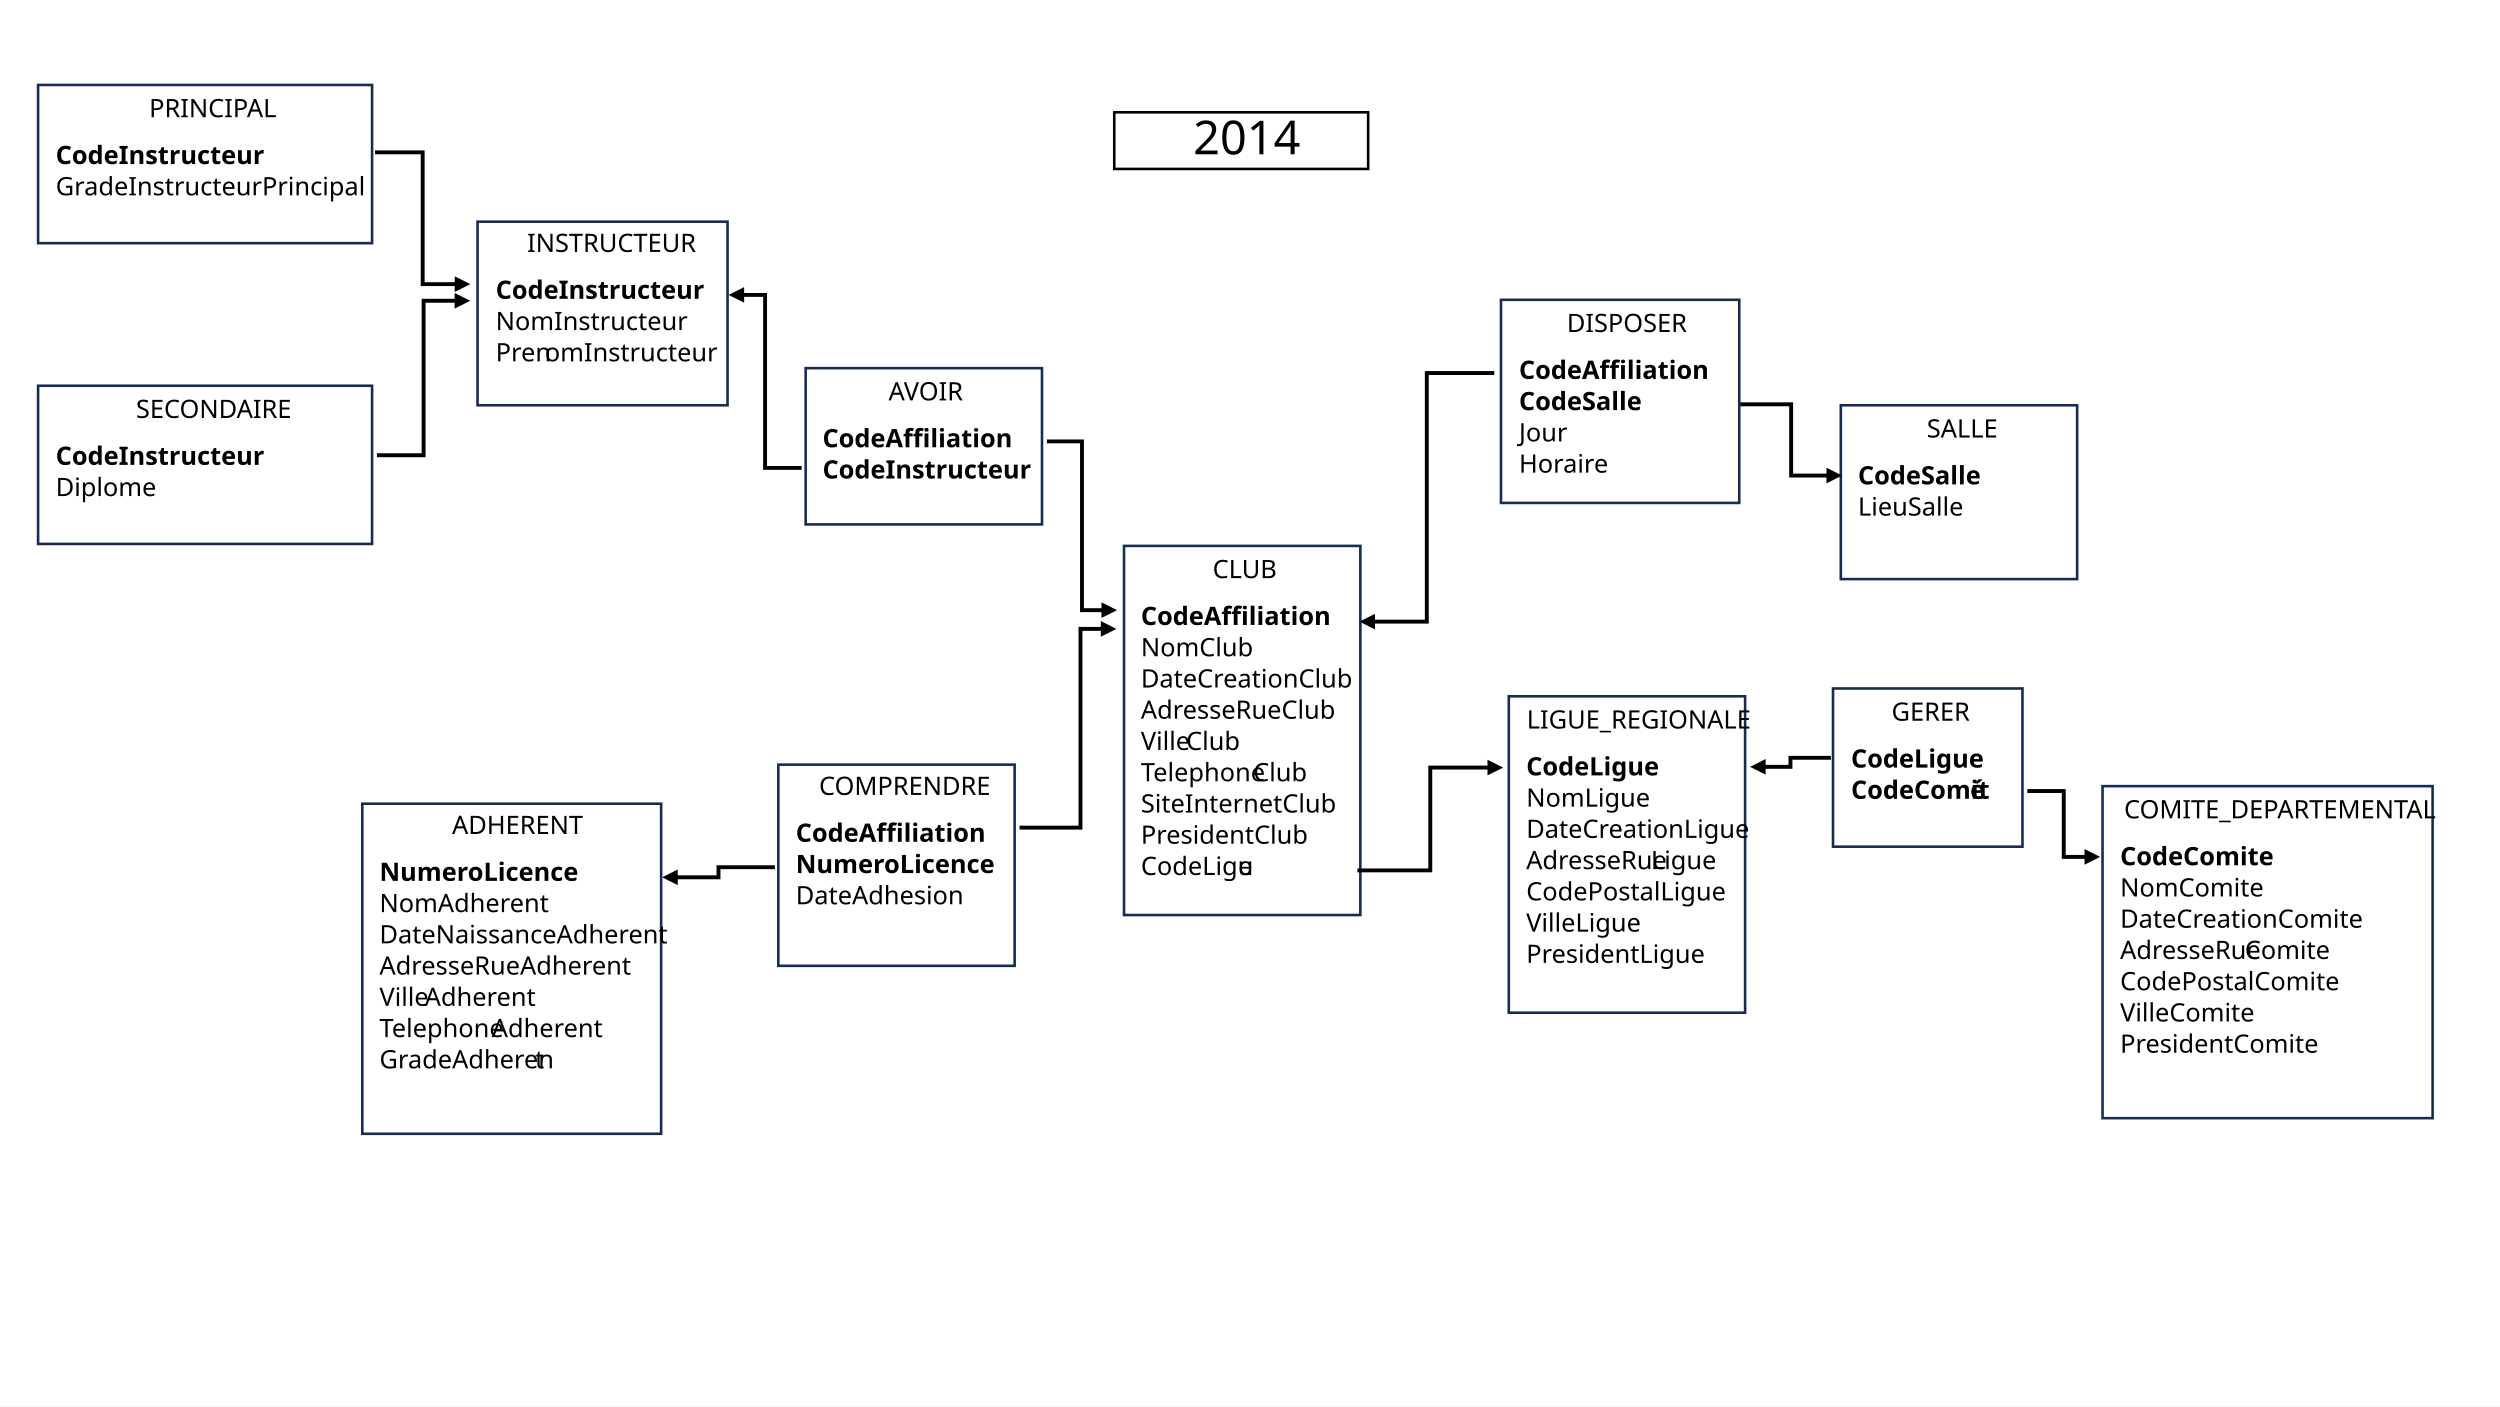
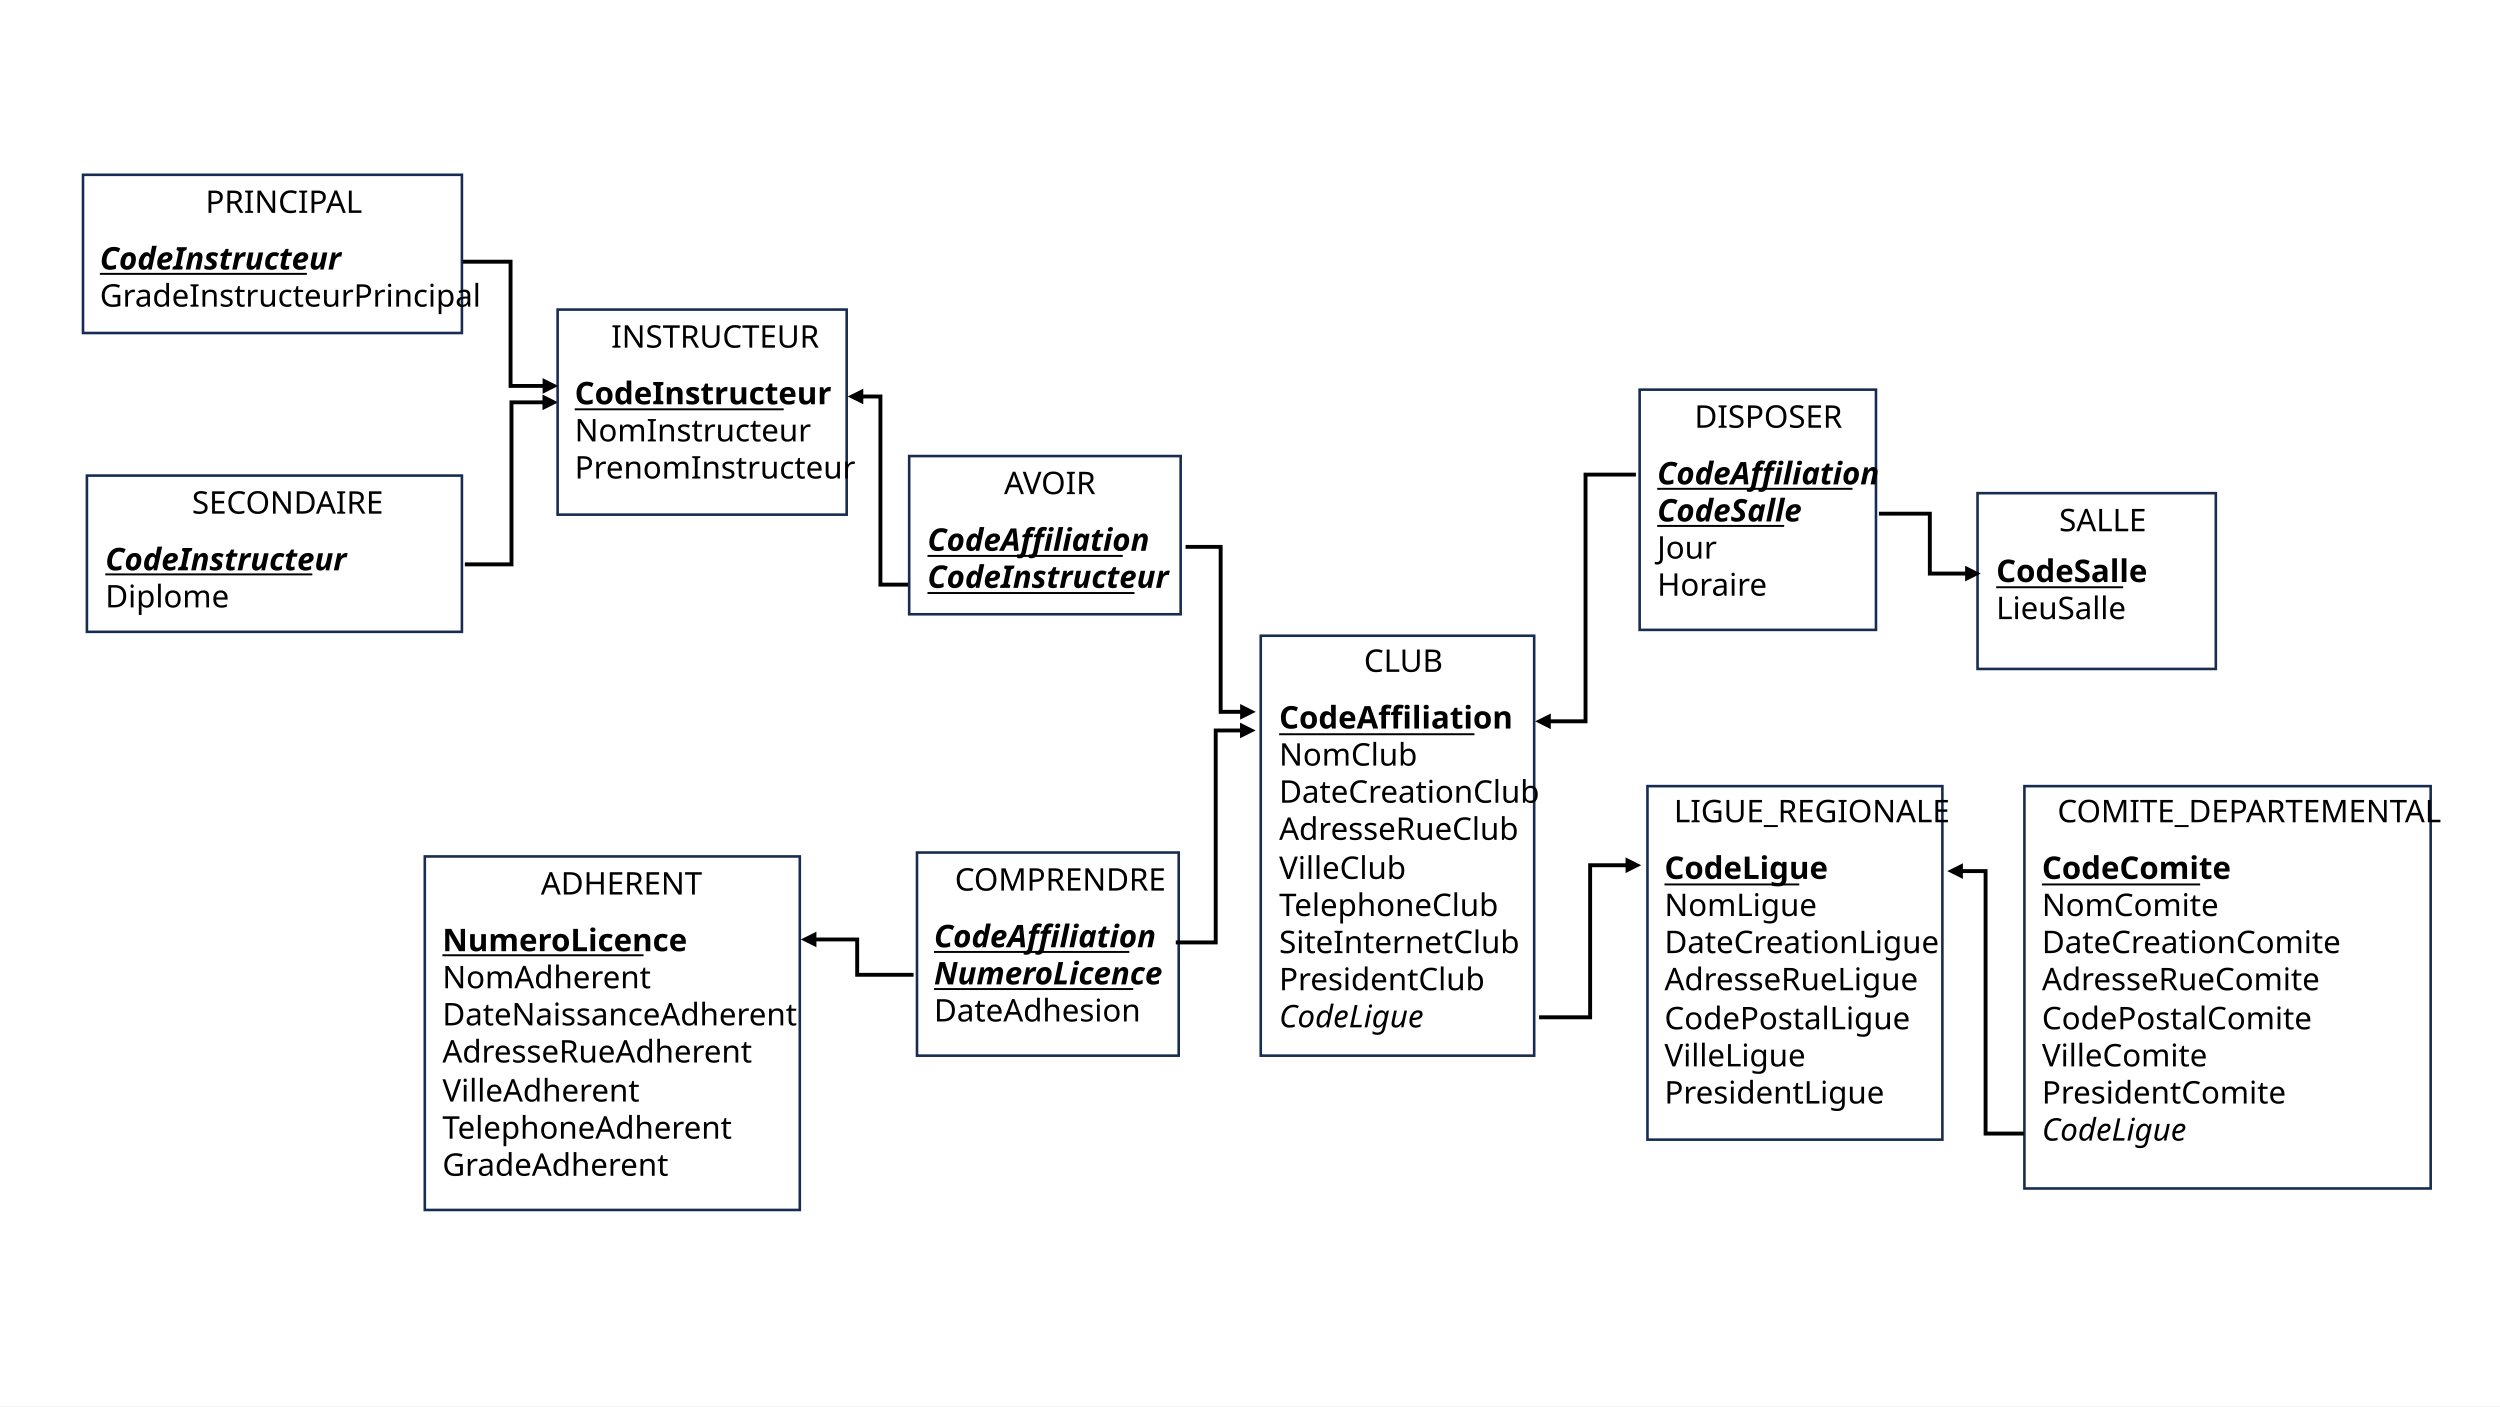
<svg xmlns="http://www.w3.org/2000/svg" width="1280" height="720" overflow="hidden">
  <g>
    <rect x="0" y="0" width="1280" height="720" fill="#FFFFFF" />
-     <path d="M410 239.5C410 236.462 412.686 234 416 234 419.314 234 422 236.462 422 239.5 422 242.538 419.314 245 416 245 412.686 245 410 242.538 410 239.5Z" fill="#FFFFFF" fill-rule="evenodd" />
-     <path d="M362 151C362 147.686 364.462 145 367.5 145 370.538 145 373 147.686 373 151 373 154.314 370.538 157 367.5 157 364.462 157 362 154.314 362 151Z" fill="#FFFFFF" fill-rule="evenodd" />
-     <path d="M410.433 240.577 390.716 240.577 390.716 151 391.716 152 379.667 152 379.667 150 392.716 150 392.716 239.577 391.716 238.577 410.433 238.577ZM381 155 373 151 381 147Z" />
-     <path d="M397 444.5C397 441.462 399.462 439 402.5 439 405.538 439 408 441.462 408 444.5 408 447.538 405.538 450 402.5 450 399.462 450 397 447.538 397 444.5Z" fill="#FFFFFF" fill-rule="evenodd" />
-     <path d="M181.5 233.5C181.5 230.186 184.186 227.5 187.5 227.5 190.814 227.5 193.5 230.186 193.5 233.5 193.5 236.814 190.814 239.5 187.5 239.5 184.186 239.5 181.5 236.814 181.5 233.5Z" stroke="#FFFFFF" stroke-width="1.333" stroke-miterlimit="8" fill="#FFFFFF" fill-rule="evenodd" />
-     <path d="M241.5 145.5C241.5 142.186 243.962 139.5 247 139.5 250.038 139.5 252.5 142.186 252.5 145.5 252.5 148.814 250.038 151.5 247 151.5 243.962 151.5 241.5 148.814 241.5 145.5Z" stroke="#FFFFFF" stroke-width="1.333" stroke-miterlimit="8" fill="#4472C4" fill-rule="evenodd" />
-     <path d="M180 78C180 74.686 182.686 72 186 72 189.314 72 192 74.686 192 78 192 81.314 189.314 84 186 84 182.686 84 180 81.314 180 78Z" fill="#FFFFFF" fill-rule="evenodd" />
-     <path d="M241 145.5C241 142.462 243.462 140 246.5 140 249.538 140 252 142.462 252 145.5 252 148.538 249.538 151 246.5 151 243.462 151 241 148.538 241 145.5Z" fill="#FFFFFF" fill-rule="evenodd" />
-     <path d="M525 225.5C525 222.462 527.462 220 530.5 220 533.538 220 536 222.462 536 225.5 536 228.538 533.538 231 530.5 231 527.462 231 525 228.538 525 225.5Z" fill="#FFFFFF" fill-rule="evenodd" />
-     <path d="M572 312C572 308.686 574.462 306 577.5 306 580.538 306 583 308.686 583 312 583 315.314 580.538 318 577.5 318 574.462 318 572 315.314 572 312Z" fill="#FFFFFF" fill-rule="evenodd" />
-     <path d="M511 423.5C511 420.462 513.462 418 516.5 418 519.538 418 522 420.462 522 423.5 522 426.538 519.538 429 516.5 429 513.462 429 511 426.538 511 423.5Z" fill="#FFFFFF" fill-rule="evenodd" />
-     <path d="M328 449.5C328 446.462 330.462 444 333.5 444 336.538 444 339 446.462 339 449.5 339 452.538 336.538 455 333.5 455 330.462 455 328 452.538 328 449.5Z" fill="#FFFFFF" fill-rule="evenodd" />
-     <path d="M0-1 24.88-1 24.88 79.069 23.88 78.069 41.092 78.069 41.092 80.069 22.88 80.069 22.88 0 23.88 1 0 1ZM39.759 75.069 47.759 79.069 39.759 83.069Z" transform="matrix(1 0 0 -1 193 233.069)" />
-     <path d="M241 154C241 149.029 243.686 145 247 145 250.314 145 253 149.029 253 154 253 158.971 250.314 163 247 163 243.686 163 241 158.971 241 154Z" fill="#FFFFFF" fill-rule="evenodd" />
-     <path d="M572 322C572 318.686 574.462 316 577.5 316 580.538 316 583 318.686 583 322 583 325.314 580.538 328 577.5 328 574.462 328 572 325.314 572 322Z" fill="#FFFFFF" fill-rule="evenodd" />
-     <path d="M685 311.5C685 308.462 687.462 306 690.5 306 693.538 306 696 308.462 696 311.5 696 314.538 693.538 317 690.5 317 687.462 317 685 314.538 685 311.5Z" fill="#FFFFFF" fill-rule="evenodd" />
-     <path d="M765 191C765 187.686 767.686 185 771 185 774.314 185 777 187.686 777 191 777 194.314 774.314 197 771 197 767.686 197 765 194.314 765 191Z" fill="#FFFFFF" fill-rule="evenodd" />
-     <path d="M943 243.5C943 240.462 945.462 238 948.5 238 951.538 238 954 240.462 954 243.5 954 246.538 951.538 249 948.5 249 945.462 249 943 246.538 943 243.5Z" fill="#FFFFFF" fill-rule="evenodd" />
-     <path d="M880 207C880 203.686 882.462 201 885.5 201 888.538 201 891 203.686 891 207 891 210.314 888.538 213 885.5 213 882.462 213 880 210.314 880 207Z" fill="#FFFFFF" fill-rule="evenodd" />
-     <path d="M769 393.5C769 390.462 771.686 388 775 388 778.314 388 781 390.462 781 393.5 781 396.538 778.314 399 775 399 771.686 399 769 396.538 769 393.5Z" fill="#FFFFFF" fill-rule="evenodd" />
-     <path d="M684 446C684 442.686 686.462 440 689.5 440 692.538 440 695 442.686 695 446 695 449.314 692.538 452 689.5 452 686.462 452 684 449.314 684 446Z" fill="#FFFFFF" fill-rule="evenodd" />
-     <path d="M937 387.5C937 384.462 939.686 382 943 382 946.314 382 949 384.462 949 387.5 949 390.538 946.314 393 943 393 939.686 393 937 390.538 937 387.5Z" fill="#FFFFFF" fill-rule="evenodd" />
-     <path d="M1026 404.5C1026 401.462 1028.69 399 1032 399 1035.31 399 1038 401.462 1038 404.5 1038 407.538 1035.31 410 1032 410 1028.69 410 1026 407.538 1026 404.5Z" fill="#FFFFFF" fill-rule="evenodd" />
-     <path d="M1075 438.5C1075 435.462 1077.46 433 1080.5 433 1083.54 433 1086 435.462 1086 438.5 1086 441.538 1083.54 444 1080.5 444 1077.46 444 1075 441.538 1075 438.5Z" fill="#FFFFFF" fill-rule="evenodd" />
-     <path d="M685 318.5C685 315.462 687.462 313 690.5 313 693.538 313 696 315.462 696 318.5 696 321.538 693.538 324 690.5 324 687.462 324 685 321.538 685 318.5Z" fill="#FFFFFF" fill-rule="evenodd" />
-     <path d="M884 392.5C884 389.462 886.686 387 890 387 893.314 387 896 389.462 896 392.5 896 395.538 893.314 398 890 398 886.686 398 884 395.538 884 392.5Z" fill="#FFFFFF" fill-rule="evenodd" />
-     <rect x="575.5" y="279.5" width="121" height="189" stroke="#172C51" stroke-width="1.333" stroke-miterlimit="8" fill="#FFFFFF" />
-     <text font-family="Calibri,Calibri_MSFontService,sans-serif" font-weight="400" font-size="13" transform="translate(620.871 296)">CLUB</text>
-     <text font-family="Calibri,Calibri_MSFontService,sans-serif" font-weight="700" font-size="13" transform="translate(584.124 320)">CodeAffiliation</text>
-     <text font-family="Calibri,Calibri_MSFontService,sans-serif" font-weight="400" font-size="13" transform="translate(584.124 336)">NomClub</text>
-     <text font-family="Calibri,Calibri_MSFontService,sans-serif" font-weight="400" font-size="13" transform="translate(584.124 352)">DateCreationClub</text>
-     <text font-family="Calibri,Calibri_MSFontService,sans-serif" font-weight="400" font-size="13" transform="translate(584.124 368)">AdresseRueClub</text>
-     <text font-family="Calibri,Calibri_MSFontService,sans-serif" font-weight="400" font-size="13" transform="translate(584.124 384)">Ville</text>
-     <text font-family="Calibri,Calibri_MSFontService,sans-serif" font-weight="400" font-size="13" transform="translate(607.291 384)">Club</text>
-     <text font-family="Calibri,Calibri_MSFontService,sans-serif" font-weight="400" font-size="13" transform="translate(584.124 400)">Telephone</text>
-     <text font-family="Calibri,Calibri_MSFontService,sans-serif" font-weight="400" font-size="13" transform="translate(641.624 400)">Club</text>
-     <text font-family="Calibri,Calibri_MSFontService,sans-serif" font-weight="400" font-size="13" transform="translate(584.124 416)">SiteInternetClub</text>
-     <text font-family="Calibri,Calibri_MSFontService,sans-serif" font-weight="400" font-size="13" transform="translate(584.124 432)">PresidentClub</text>
-     <text font-family="Calibri,Calibri_MSFontService,sans-serif" font-weight="400" font-size="13" transform="translate(584.124 448)">CodeLigu</text>
-     <text font-family="Calibri,Calibri_MSFontService,sans-serif" font-weight="400" font-size="13" transform="translate(633.957 448)">e</text>
-     <rect x="772.5" y="356.5" width="121" height="162" stroke="#172C51" stroke-width="1.333" stroke-miterlimit="8" fill="#FFFFFF" />
-     <text font-family="Calibri,Calibri_MSFontService,sans-serif" font-weight="400" font-size="13" transform="translate(781.673 373)">LIGUE_REGIONALE</text>
-     <text font-family="Calibri,Calibri_MSFontService,sans-serif" font-weight="700" font-size="13" transform="translate(781.427 397)">CodeLigue</text>
-     <text font-family="Calibri,Calibri_MSFontService,sans-serif" font-weight="400" font-size="13" transform="translate(781.427 413)">NomLigue</text>
-     <text font-family="Calibri,Calibri_MSFontService,sans-serif" font-weight="400" font-size="13" transform="translate(781.427 429)">DateCreationLigue</text>
-     <text font-family="Calibri,Calibri_MSFontService,sans-serif" font-weight="400" font-size="13" transform="translate(781.427 445)">AdresseRue</text>
-     <text font-family="Calibri,Calibri_MSFontService,sans-serif" font-weight="400" font-size="13" transform="translate(845.26 445)">Ligue</text>
-     <text font-family="Calibri,Calibri_MSFontService,sans-serif" font-weight="400" font-size="13" transform="translate(781.427 461)">CodePostalLigue</text>
-     <text font-family="Calibri,Calibri_MSFontService,sans-serif" font-weight="400" font-size="13" transform="translate(781.427 477)">VilleLigue</text>
-     <text font-family="Calibri,Calibri_MSFontService,sans-serif" font-weight="400" font-size="13" transform="translate(781.427 493)">PresidentLigue</text>
-     <rect x="1076.5" y="402.5" width="169" height="170" stroke="#172C51" stroke-width="1.333" stroke-miterlimit="8" fill="#FFFFFF" />
-     <text font-family="Calibri,Calibri_MSFontService,sans-serif" font-weight="400" font-size="13" transform="translate(1087.5 419)">COMITE_DEPARTEMENTAL</text>
-     <text font-family="Calibri,Calibri_MSFontService,sans-serif" font-weight="700" font-size="13" transform="translate(1085.5 443)">CodeComite</text>
-     <text font-family="Calibri,Calibri_MSFontService,sans-serif" font-weight="400" font-size="13" transform="translate(1085.5 459)">NomComite</text>
-     <text font-family="Calibri,Calibri_MSFontService,sans-serif" font-weight="400" font-size="13" transform="translate(1085.5 475)">DateCreationComite</text>
-     <text font-family="Calibri,Calibri_MSFontService,sans-serif" font-weight="400" font-size="13" transform="translate(1085.5 491)">AdresseRue</text>
-     <text font-family="Calibri,Calibri_MSFontService,sans-serif" font-weight="400" font-size="13" transform="translate(1149.33 491)">Comite</text>
-     <text font-family="Calibri,Calibri_MSFontService,sans-serif" font-weight="400" font-size="13" transform="translate(1085.5 507)">CodePostalComite</text>
-     <text font-family="Calibri,Calibri_MSFontService,sans-serif" font-weight="400" font-size="13" transform="translate(1085.5 523)">VilleComite</text>
-     <text font-family="Calibri,Calibri_MSFontService,sans-serif" font-weight="400" font-size="13" transform="translate(1085.5 539)">PresidentComite</text>
-     <rect x="938.5" y="352.5" width="97" height="81" stroke="#172C51" stroke-width="1.333" stroke-miterlimit="8" fill="#FFFFFF" />
-     <text font-family="Calibri,Calibri_MSFontService,sans-serif" font-weight="400" font-size="13" transform="translate(968.46 369)">GERER</text>
-     <text font-family="Calibri,Calibri_MSFontService,sans-serif" font-weight="700" font-size="13" transform="translate(947.714 393)">CodeLigue</text>
-     <text font-family="Calibri,Calibri_MSFontService,sans-serif" font-weight="700" font-size="13" transform="translate(947.714 409)">CodeComit</text>
-     <text font-family="Calibri,Calibri_MSFontService,sans-serif" font-weight="700" font-size="13" transform="translate(1008.71 409)">é</text>
-     <rect x="942.5" y="207.5" width="121" height="89" stroke="#172C51" stroke-width="1.333" stroke-miterlimit="8" fill="#FFFFFF" />
-     <text font-family="Calibri,Calibri_MSFontService,sans-serif" font-weight="400" font-size="13" transform="translate(986.518 224)">SALLE</text>
-     <text font-family="Calibri,Calibri_MSFontService,sans-serif" font-weight="700" font-size="13" transform="translate(951.271 248)">CodeSalle</text>
-     <text font-family="Calibri,Calibri_MSFontService,sans-serif" font-weight="400" font-size="13" transform="translate(951.271 264)">LieuSalle</text>
-     <rect x="768.5" y="153.5" width="122" height="104" stroke="#172C51" stroke-width="1.333" stroke-miterlimit="8" fill="#FFFFFF" />
-     <text font-family="Calibri,Calibri_MSFontService,sans-serif" font-weight="400" font-size="13" transform="translate(802.211 170)">DISPOSER</text>
-     <text font-family="Calibri,Calibri_MSFontService,sans-serif" font-weight="700" font-size="13" transform="translate(777.711 194)">CodeAffiliation</text>
-     <text font-family="Calibri,Calibri_MSFontService,sans-serif" font-weight="700" font-size="13" transform="translate(777.711 210)">CodeSalle</text>
-     <text font-family="Calibri,Calibri_MSFontService,sans-serif" font-weight="400" font-size="13" transform="translate(777.711 226)">Jour</text>
-     <text font-family="Calibri,Calibri_MSFontService,sans-serif" font-weight="400" font-size="13" transform="translate(777.711 242)">Horaire</text>
-     <rect x="244.5" y="113.5" width="128" height="94" stroke="#172C51" stroke-width="1.333" stroke-miterlimit="8" fill="#FFFFFF" />
-     <text font-family="Calibri,Calibri_MSFontService,sans-serif" font-weight="400" font-size="13" transform="translate(269.862 129)">INSTRUCTEUR</text>
-     <text font-family="Calibri,Calibri_MSFontService,sans-serif" font-weight="700" font-size="13" transform="translate(253.782 153)">CodeInstructeur</text>
-     <text font-family="Calibri,Calibri_MSFontService,sans-serif" font-weight="400" font-size="13" transform="translate(253.782 169)">NomInstructeur</text>
-     <text font-family="Calibri,Calibri_MSFontService,sans-serif" font-weight="400" font-size="13" transform="translate(253.782 185)">Pren</text>
-     <text font-family="Calibri,Calibri_MSFontService,sans-serif" font-weight="400" font-size="13" transform="translate(278.949 185)">omInstructeur</text>
-     <rect x="19.5" y="43.5" width="171" height="81" stroke="#172C51" stroke-width="1.333" stroke-miterlimit="8" fill="#FFFFFF" />
-     <text font-family="Calibri,Calibri_MSFontService,sans-serif" font-weight="400" font-size="13" transform="translate(76.3439 60)">PRINCIPAL</text>
-     <text font-family="Calibri,Calibri_MSFontService,sans-serif" font-weight="700" font-size="13" transform="translate(28.5106 84)">CodeInstructeur</text>
-     <text font-family="Calibri,Calibri_MSFontService,sans-serif" font-weight="400" font-size="13" transform="translate(28.5106 100)">GradeInstructeurPrincipal</text>
-     <rect x="19.5" y="197.5" width="171" height="81" stroke="#172C51" stroke-width="1.333" stroke-miterlimit="8" fill="#FFFFFF" />
-     <text font-family="Calibri,Calibri_MSFontService,sans-serif" font-weight="400" font-size="13" transform="translate(69.5906 214)">SECONDAIRE</text>
-     <text font-family="Calibri,Calibri_MSFontService,sans-serif" font-weight="700" font-size="13" transform="translate(28.5106 238)">CodeInstructeur</text>
-     <text font-family="Calibri,Calibri_MSFontService,sans-serif" font-weight="400" font-size="13" transform="translate(28.5106 254)">Diplome</text>
-     <rect x="412.5" y="188.5" width="121" height="80" stroke="#172C51" stroke-width="1.333" stroke-miterlimit="8" fill="#FFFFFF" />
-     <text font-family="Calibri,Calibri_MSFontService,sans-serif" font-weight="400" font-size="13" transform="translate(454.951 205)">AVOIR</text>
-     <text font-family="Calibri,Calibri_MSFontService,sans-serif" font-weight="700" font-size="13" transform="translate(421.117 229)">CodeAffiliation</text>
-     <text font-family="Calibri,Calibri_MSFontService,sans-serif" font-weight="700" font-size="13" transform="translate(421.117 245)">CodeInstructeur</text>
-     <rect x="398.5" y="391.5" width="121" height="103" stroke="#172C51" stroke-width="1.333" stroke-miterlimit="8" fill="#FFFFFF" />
-     <text font-family="Calibri,Calibri_MSFontService,sans-serif" font-weight="400" font-size="13" transform="translate(419.338 407)">COMPRENDRE</text>
-     <text font-family="Calibri,Calibri_MSFontService,sans-serif" font-weight="700" font-size="13" transform="translate(407.424 431)">CodeAffiliation</text>
-     <text font-family="Calibri,Calibri_MSFontService,sans-serif" font-weight="700" font-size="13" transform="translate(407.424 447)">NumeroLicence</text>
-     <text font-family="Calibri,Calibri_MSFontService,sans-serif" font-weight="400" font-size="13" transform="translate(407.424 463)">DateAdhesion</text>
-     <rect x="185.5" y="411.5" width="153" height="169" stroke="#172C51" stroke-width="1.333" stroke-miterlimit="8" fill="#FFFFFF" />
-     <text font-family="Calibri,Calibri_MSFontService,sans-serif" font-weight="400" font-size="13" transform="translate(231.444 427)">ADHERENT</text>
-     <text font-family="Calibri,Calibri_MSFontService,sans-serif" font-weight="700" font-size="13" transform="translate(194.277 451)">NumeroLicence</text>
-     <text font-family="Calibri,Calibri_MSFontService,sans-serif" font-weight="400" font-size="13" transform="translate(194.277 467)">NomAdherent</text>
-     <text font-family="Calibri,Calibri_MSFontService,sans-serif" font-weight="400" font-size="13" transform="translate(194.277 483)">DateNaissanceAdherent</text>
-     <text font-family="Calibri,Calibri_MSFontService,sans-serif" font-weight="400" font-size="13" transform="translate(194.277 499)">AdresseRueAdherent</text>
-     <text font-family="Calibri,Calibri_MSFontService,sans-serif" font-weight="400" font-size="13" transform="translate(194.277 515)">Ville</text>
-     <text font-family="Calibri,Calibri_MSFontService,sans-serif" font-weight="400" font-size="13" transform="translate(217.444 515)">Adherent</text>
-     <text font-family="Calibri,Calibri_MSFontService,sans-serif" font-weight="400" font-size="13" transform="translate(194.277 531)">Telephone</text>
-     <text font-family="Calibri,Calibri_MSFontService,sans-serif" font-weight="400" font-size="13" transform="translate(251.777 531)">Adherent</text>
-     <text font-family="Calibri,Calibri_MSFontService,sans-serif" font-weight="400" font-size="13" transform="translate(194.277 547)">GradeAdheren</text>
-     <text font-family="Calibri,Calibri_MSFontService,sans-serif" font-weight="400" font-size="13" transform="translate(273.944 547)">t</text>
-     <path d="M192 77 217.41 77 217.41 145.481 216.41 144.481 234.153 144.481 234.153 146.481 215.41 146.481 215.41 78 216.41 79 192 79ZM232.819 141.481 240.819 145.481 232.819 149.481Z" />
-     <path d="M536 225 554.975 225 554.975 312.4 553.975 311.4 565.284 311.4 565.284 313.4 552.975 313.4 552.975 226 553.975 227 536 227ZM563.95 308.4 571.95 312.4 563.95 316.4Z" />
-     <path d="M0-1 29.877-1 29.877 5.178 28.877 4.178 51.087 4.178 51.087 6.178 27.877 6.178 27.877 0 28.877 1 0 1ZM49.753 1.178 57.753 5.178 49.753 9.178Z" transform="matrix(-1 1.22465e-16 1.22465e-16 1 396.753 444)" />
-     <path d="M0-1 32.211-1 32.211 101.741 31.21 100.741 42.954 100.741 42.954 102.741 30.21 102.741 30.21 0 31.21 1 0 1ZM41.621 97.741 49.621 101.741 41.621 105.741Z" transform="matrix(1 0 0 -1 522 423.741)" />
-     <path d="M0-1 35.521-1 35.521 127.28 34.521 126.28 62.376 126.28 62.376 128.28 33.521 128.28 33.521 0 34.521 1 0 1ZM61.043 123.28 69.043 127.28 61.043 131.28Z" transform="matrix(-1 1.22465e-16 1.22465e-16 1 765.043 191)" />
-     <path d="M0-1 38.3-1 38.3 52.644 37.3 51.644 67.934 51.644 67.934 53.644 36.3 53.644 36.3 0 37.3 1 0 1ZM66.601 48.644 74.601 52.644 66.601 56.644Z" transform="matrix(1 0 0 -1 695 445.644)" />
-     <path d="M0-1 21.716-1 21.716 4.614 20.716 3.614 34.765 3.614 34.765 5.614 19.716 5.614 19.716 0 20.716 1 0 1ZM33.432 0.614 41.432 4.614 33.432 8.614Z" transform="matrix(-1 1.22465e-16 1.22465e-16 1 937.432 388)" />
-     <path d="M1038 404 1057.64 404 1057.64 438.729 1056.64 437.729 1068.61 437.729 1068.61 439.729 1055.64 439.729 1055.64 405 1056.64 406 1038 406ZM1067.27 434.729 1075.27 438.729 1067.27 442.729Z" />
-     <path d="M891 206 918.073 206 918.073 243.48 917.073 242.48 936.48 242.48 936.48 244.48 916.073 244.48 916.073 207 917.073 208 891 208ZM935.147 239.48 943.147 243.48 935.147 247.48Z" />
-     <rect x="570.5" y="57.5" width="130" height="29" stroke="#000000" stroke-width="1.333" stroke-miterlimit="8" fill="#FFFFFF" />
-     <text font-family="Calibri,Calibri_MSFontService,sans-serif" font-weight="400" font-size="24" transform="translate(610.904 79)">2014</text>
+     <path d="M1036 580C1036 576.686 1038.46 574 1041.5 574 1044.54 574 1047 576.686 1047 580 1047 583.314 1044.54 586 1041.5 586 1038.46 586 1036 583.314 1036 580Z" fill="#FFFFFF" fill-rule="evenodd" />
+     <path d="M468 299C468 295.686 470.462 293 473.5 293 476.538 293 479 295.686 479 299 479 302.314 476.538 305 473.5 305 470.462 305 468 302.314 468 299Z" fill="#FFFFFF" fill-rule="evenodd" />
+     <path d="M423 202.5C423 199.462 425.462 197 428.5 197 431.538 197 434 199.462 434 202.5 434 205.538 431.538 208 428.5 208 425.462 208 423 205.538 423 202.5Z" fill="#FFFFFF" fill-rule="evenodd" />
+     <path d="M467.554 300.334 449.777 300.334 449.777 203 450.777 204 440.667 204 440.667 202 451.777 202 451.777 299.334 450.777 298.334 467.554 298.334ZM442 207 434 203 442 199Z" />
+     <path d="M468 498.5C468 495.462 470.462 493 473.5 493 476.538 493 479 495.462 479 498.5 479 501.538 476.538 504 473.5 504 470.462 504 468 501.538 468 498.5Z" fill="#FFFFFF" fill-rule="evenodd" />
+     <path d="M227.5 290C227.5 286.962 229.962 284.5 233 284.5 236.038 284.5 238.5 286.962 238.5 290 238.5 293.038 236.038 295.5 233 295.5 229.962 295.5 227.5 293.038 227.5 290Z" stroke="#FFFFFF" stroke-width="1.333" stroke-miterlimit="8" fill="#FFFFFF" fill-rule="evenodd" />
+     <path d="M286.5 198C286.5 194.962 288.962 192.5 292 192.5 295.038 192.5 297.5 194.962 297.5 198 297.5 201.038 295.038 203.5 292 203.5 288.962 203.5 286.5 201.038 286.5 198Z" stroke="#FFFFFF" stroke-width="1.333" stroke-miterlimit="8" fill="#4472C4" fill-rule="evenodd" />
+     <path d="M226 134.5C226 131.462 228.462 129 231.5 129 234.538 129 237 131.462 237 134.5 237 137.538 234.538 140 231.5 140 228.462 140 226 137.538 226 134.5Z" fill="#FFFFFF" fill-rule="evenodd" />
+     <path d="M286 198C286 194.686 288.462 192 291.5 192 294.538 192 297 194.686 297 198 297 201.314 294.538 204 291.5 204 288.462 204 286 201.314 286 198Z" fill="#FFFFFF" fill-rule="evenodd" />
+     <path d="M596 280C596 276.686 598.462 274 601.5 274 604.538 274 607 276.686 607 280 607 283.314 604.538 286 601.5 286 598.462 286 596 283.314 596 280Z" fill="#FFFFFF" fill-rule="evenodd" />
+     <path d="M643 364.5C643 361.462 645.462 359 648.5 359 651.538 359 654 361.462 654 364.5 654 367.538 651.538 370 648.5 370 645.462 370 643 367.538 643 364.5Z" fill="#FFFFFF" fill-rule="evenodd" />
+     <path d="M591 483C591 479.686 593.462 477 596.5 477 599.538 477 602 479.686 602 483 602 486.314 599.538 489 596.5 489 593.462 489 591 486.314 591 483Z" fill="#FFFFFF" fill-rule="evenodd" />
+     <path d="M399 480.5C399 477.462 401.462 475 404.5 475 407.538 475 410 477.462 410 480.5 410 483.538 407.538 486 404.5 486 401.462 486 399 483.538 399 480.5Z" fill="#FFFFFF" fill-rule="evenodd" />
+     <path d="M0-1 24.88-1 24.88 82.948 23.88 81.948 41.092 81.948 41.092 83.948 22.88 83.948 22.88 0 23.88 1 0 1ZM39.759 78.948 47.759 82.948 39.759 86.948Z" transform="matrix(1 0 0 -1 238 288.948)" />
+     <path d="M286 206C286 201.029 288.686 197 292 197 295.314 197 298 201.029 298 206 298 210.971 295.314 215 292 215 288.686 215 286 210.971 286 206Z" fill="#FFFFFF" fill-rule="evenodd" />
+     <path d="M643 374.5C643 371.462 645.462 369 648.5 369 651.538 369 654 371.462 654 374.5 654 377.538 651.538 380 648.5 380 645.462 380 643 377.538 643 374.5Z" fill="#FFFFFF" fill-rule="evenodd" />
+     <path d="M775 363C775 359.686 777.462 357 780.5 357 783.538 357 786 359.686 786 363 786 366.314 783.538 369 780.5 369 777.462 369 775 366.314 775 363Z" fill="#FFFFFF" fill-rule="evenodd" />
+     <path d="M838 243.5C838 240.462 840.462 238 843.5 238 846.538 238 849 240.462 849 243.5 849 246.538 846.538 249 843.5 249 840.462 249 838 246.538 838 243.5Z" fill="#FFFFFF" fill-rule="evenodd" />
+     <path d="M1014 294C1014 290.686 1016.46 288 1019.5 288 1022.54 288 1025 290.686 1025 294 1025 297.314 1022.54 300 1019.5 300 1016.46 300 1014 297.314 1014 294Z" fill="#FFFFFF" fill-rule="evenodd" />
+     <path d="M950 263.5C950 260.462 952.686 258 956 258 959.314 258 962 260.462 962 263.5 962 266.538 959.314 269 956 269 952.686 269 950 266.538 950 263.5Z" fill="#FFFFFF" fill-rule="evenodd" />
+     <path d="M840 443C840 439.686 842.686 437 846 437 849.314 437 852 439.686 852 443 852 446.314 849.314 449 846 449 842.686 449 840 446.314 840 443Z" fill="#FFFFFF" fill-rule="evenodd" />
+     <path d="M777 520.5C777 517.462 779.462 515 782.5 515 785.538 515 788 517.462 788 520.5 788 523.538 785.538 526 782.5 526 779.462 526 777 523.538 777 520.5Z" fill="#FFFFFF" fill-rule="evenodd" />
+     <path d="M1026 433.5C1026 430.462 1028.69 428 1032 428 1035.31 428 1038 430.462 1038 433.5 1038 436.538 1035.31 439 1032 439 1028.69 439 1026 436.538 1026 433.5Z" fill="#FFFFFF" fill-rule="evenodd" />
+     <path d="M775 369.5C775 366.462 777.462 364 780.5 364 783.538 364 786 366.462 786 369.5 786 372.538 783.538 375 780.5 375 777.462 375 775 372.538 775 369.5Z" fill="#FFFFFF" fill-rule="evenodd" />
+     <path d="M985 445.5C985 442.462 987.686 440 991 440 994.314 440 997 442.462 997 445.5 997 448.538 994.314 451 991 451 987.686 451 985 448.538 985 445.5Z" fill="#FFFFFF" fill-rule="evenodd" />
+     <rect x="645.5" y="325.5" width="140" height="215" stroke="#172C51" stroke-width="1.333" stroke-miterlimit="8" fill="#FFFFFF" />
+     <text font-family="Calibri,Calibri_MSFontService,sans-serif" font-weight="400" font-size="16" transform="translate(698.331 344)">CLUB</text>
+     <text font-family="Calibri,Calibri_MSFontService,sans-serif" font-weight="700" font-size="16" transform="translate(654.911 373)">CodeAffiliation</text>
+     <path d="M654.911 375.432 679.911 375.432 704.911 375.432 729.911 375.432 754.911 375.432 754.911 376.432 729.911 376.432 704.911 376.432 679.911 376.432 654.911 376.432Z" fill-rule="evenodd" />
+     <text font-family="Calibri,Calibri_MSFontService,sans-serif" font-weight="400" font-size="16" transform="translate(654.911 392)">NomClub</text>
+     <text font-family="Calibri,Calibri_MSFontService,sans-serif" font-weight="400" font-size="16" transform="translate(654.911 411)">DateCreationClub</text>
+     <text font-family="Calibri,Calibri_MSFontService,sans-serif" font-weight="400" font-size="16" transform="translate(654.911 430)">AdresseRueClub</text>
+     <text font-family="Calibri,Calibri_MSFontService,sans-serif" font-weight="400" font-size="16" transform="translate(654.911 450)">VilleClub</text>
+     <text font-family="Calibri,Calibri_MSFontService,sans-serif" font-weight="400" font-size="16" transform="translate(654.911 469)">TelephoneClub</text>
+     <text font-family="Calibri,Calibri_MSFontService,sans-serif" font-weight="400" font-size="16" transform="translate(654.911 488)">SiteInternetClub</text>
+     <text font-family="Calibri,Calibri_MSFontService,sans-serif" font-weight="400" font-size="16" transform="translate(654.911 507)">PresidentClub</text>
+     <text font-family="Calibri,Calibri_MSFontService,sans-serif" font-style="italic" font-weight="400" font-size="16" transform="translate(654.911 526)">CodeLigue</text>
+     <rect x="843.5" y="402.5" width="151" height="181" stroke="#172C51" stroke-width="1.333" stroke-miterlimit="8" fill="#FFFFFF" />
+     <text font-family="Calibri,Calibri_MSFontService,sans-serif" font-weight="400" font-size="16" transform="translate(857.054 421)">LIGUE_REGIONALE</text>
+     <text font-family="Calibri,Calibri_MSFontService,sans-serif" font-weight="700" font-size="16" transform="translate(852.214 450)">CodeLigue</text>
+     <path d="M852.214 452.341 875.214 452.341 898.214 452.341 921.214 452.341 921.214 453.341 898.214 453.341 875.214 453.341 852.214 453.341Z" fill-rule="evenodd" />
+     <text font-family="Calibri,Calibri_MSFontService,sans-serif" font-weight="400" font-size="16" transform="translate(852.214 469)">NomLigue</text>
+     <text font-family="Calibri,Calibri_MSFontService,sans-serif" font-weight="400" font-size="16" transform="translate(852.214 488)">DateCreationLigue</text>
+     <text font-family="Calibri,Calibri_MSFontService,sans-serif" font-weight="400" font-size="16" transform="translate(852.214 507)">AdresseRueLigue</text>
+     <text font-family="Calibri,Calibri_MSFontService,sans-serif" font-weight="400" font-size="16" transform="translate(852.214 527)">CodePostalLigue</text>
+     <text font-family="Calibri,Calibri_MSFontService,sans-serif" font-weight="400" font-size="16" transform="translate(852.214 546)">VilleLigue</text>
+     <text font-family="Calibri,Calibri_MSFontService,sans-serif" font-weight="400" font-size="16" transform="translate(852.214 565)">PresidentLigue</text>
+     <rect x="1036.5" y="402.5" width="208" height="206" stroke="#172C51" stroke-width="1.333" stroke-miterlimit="8" fill="#FFFFFF" />
+     <text font-family="Calibri,Calibri_MSFontService,sans-serif" font-weight="400" font-size="16" transform="translate(1053.41 421)">COMITE_DEPARTEMENTAL</text>
+     <text font-family="Calibri,Calibri_MSFontService,sans-serif" font-weight="700" font-size="16" transform="translate(1045.47 450)">CodeComite</text>
+     <path d="M1045.47 452.341 1085.97 452.341 1126.47 452.341 1126.47 453.341 1085.97 453.341 1045.47 453.341Z" fill-rule="evenodd" />
+     <text font-family="Calibri,Calibri_MSFontService,sans-serif" font-weight="400" font-size="16" transform="translate(1045.47 469)">NomComite</text>
+     <text font-family="Calibri,Calibri_MSFontService,sans-serif" font-weight="400" font-size="16" transform="translate(1045.47 488)">DateCreationComite</text>
+     <text font-family="Calibri,Calibri_MSFontService,sans-serif" font-weight="400" font-size="16" transform="translate(1045.47 507)">AdresseRueComite</text>
+     <text font-family="Calibri,Calibri_MSFontService,sans-serif" font-weight="400" font-size="16" transform="translate(1045.47 527)">CodePostalComite</text>
+     <text font-family="Calibri,Calibri_MSFontService,sans-serif" font-weight="400" font-size="16" transform="translate(1045.47 546)">VilleComite</text>
+     <text font-family="Calibri,Calibri_MSFontService,sans-serif" font-weight="400" font-size="16" transform="translate(1045.47 565)">PresidentComite</text>
+     <text font-family="Calibri,Calibri_MSFontService,sans-serif" font-style="italic" font-weight="400" font-size="16" transform="translate(1045.47 584)">CodeLigue</text>
+     <rect x="1012.5" y="252.5" width="122" height="90" stroke="#172C51" stroke-width="1.333" stroke-miterlimit="8" fill="#FFFFFF" />
+     <text font-family="Calibri,Calibri_MSFontService,sans-serif" font-weight="400" font-size="16" transform="translate(1054.28 272)">SALLE</text>
+     <text font-family="Calibri,Calibri_MSFontService,sans-serif" font-weight="700" font-size="16" transform="translate(1022.06 298)">CodeSalle</text>
+     <path d="M1022.06 300.167 1043.72 300.167 1065.39 300.167 1087.06 300.167 1087.06 301.167 1065.39 301.167 1043.72 301.167 1022.06 301.167Z" fill-rule="evenodd" />
+     <text font-family="Calibri,Calibri_MSFontService,sans-serif" font-weight="400" font-size="16" transform="translate(1022.06 317)">LieuSalle</text>
+     <rect x="839.5" y="199.5" width="121" height="123" stroke="#172C51" stroke-width="1.333" stroke-miterlimit="8" fill="#FFFFFF" />
+     <text font-family="Calibri,Calibri_MSFontService,sans-serif" font-weight="400" font-size="16" transform="translate(867.578 219)">DISPOSER</text>
+     <text font-family="Calibri,Calibri_MSFontService,sans-serif" font-style="italic" font-weight="700" font-size="16" transform="translate(848.498 248)">CodeAffiliation</text>
+     <path d="M848.498 249.774 873.498 249.774 898.498 249.774 923.498 249.774 948.498 249.774 948.498 250.774 923.498 250.774 898.498 250.774 873.498 250.774 848.498 250.774Z" fill-rule="evenodd" />
+     <text font-family="Calibri,Calibri_MSFontService,sans-serif" font-style="italic" font-weight="700" font-size="16" transform="translate(848.498 267)">CodeSalle</text>
+     <path d="M848.498 268.774 870.165 268.774 891.832 268.774 913.498 268.774 913.498 269.774 891.832 269.774 870.165 269.774 848.498 269.774Z" fill-rule="evenodd" />
+     <text font-family="Calibri,Calibri_MSFontService,sans-serif" font-weight="400" font-size="16" transform="translate(848.498 286)">Jour</text>
+     <text font-family="Calibri,Calibri_MSFontService,sans-serif" font-weight="400" font-size="16" transform="translate(848.498 305)">Horaire</text>
+     <rect x="285.5" y="158.5" width="148" height="105" stroke="#172C51" stroke-width="1.333" stroke-miterlimit="8" fill="#FFFFFF" />
+     <text font-family="Calibri,Calibri_MSFontService,sans-serif" font-weight="400" font-size="16" transform="translate(312.932 178)">INSTRUCTEUR</text>
+     <text font-family="Calibri,Calibri_MSFontService,sans-serif" font-weight="700" font-size="16" transform="translate(294.252 207)">CodeInstructeur</text>
+     <path d="M294.252 209.07 321.002 209.07 347.752 209.07 374.502 209.07 401.252 209.07 401.252 210.07 374.502 210.07 347.752 210.07 321.002 210.07 294.252 210.07Z" fill-rule="evenodd" />
+     <text font-family="Calibri,Calibri_MSFontService,sans-serif" font-weight="400" font-size="16" transform="translate(294.252 226)">NomInstructeur</text>
+     <text font-family="Calibri,Calibri_MSFontService,sans-serif" font-weight="400" font-size="16" transform="translate(294.252 245)">PrenomInstructeur</text>
+     <rect x="42.5" y="89.5" width="194" height="81" stroke="#172C51" stroke-width="1.333" stroke-miterlimit="8" fill="#FFFFFF" />
+     <text font-family="Calibri,Calibri_MSFontService,sans-serif" font-weight="400" font-size="16" transform="translate(105.22 109)">PRINCIPAL</text>
+     <text font-family="Calibri,Calibri_MSFontService,sans-serif" font-style="italic" font-weight="700" font-size="16" transform="translate(51.1334 138)">CodeInstructeur</text>
+     <path d="M51.133 139.721 86.467 139.721 121.8 139.721 157.133 139.721 157.133 140.721 121.8 140.721 86.467 140.721 51.133 140.721Z" fill-rule="evenodd" />
+     <text font-family="Calibri,Calibri_MSFontService,sans-serif" font-weight="400" font-size="16" transform="translate(51.1334 157)">GradeInstructeurPrincipal</text>
+     <rect x="44.5" y="243.5" width="192" height="80" stroke="#172C51" stroke-width="1.333" stroke-miterlimit="8" fill="#FFFFFF" />
+     <text font-family="Calibri,Calibri_MSFontService,sans-serif" font-weight="400" font-size="16" transform="translate(98.2727 263)">SECONDAIRE</text>
+     <text font-family="Calibri,Calibri_MSFontService,sans-serif" font-style="italic" font-weight="700" font-size="16" transform="translate(53.9127 292)">CodeInstructeur</text>
+     <path d="M53.913 293.587 89.246 293.587 124.579 293.587 159.913 293.587 159.913 294.587 124.579 294.587 89.246 294.587 53.913 294.587Z" fill-rule="evenodd" />
+     <text font-family="Calibri,Calibri_MSFontService,sans-serif" font-weight="400" font-size="16" transform="translate(53.9127 311)">Diplome</text>
+     <rect x="465.5" y="233.5" width="139" height="81" stroke="#172C51" stroke-width="1.333" stroke-miterlimit="8" fill="#FFFFFF" />
+     <text font-family="Calibri,Calibri_MSFontService,sans-serif" font-weight="400" font-size="16" transform="translate(514.063 253)">AVOIR</text>
+     <text font-family="Calibri,Calibri_MSFontService,sans-serif" font-style="italic" font-weight="700" font-size="16" transform="translate(474.863 282)">CodeAffiliation</text>
+     <path d="M474.863 284.13 499.863 284.13 524.863 284.13 549.863 284.13 574.863 284.13 574.863 285.13 549.863 285.13 524.863 285.13 499.863 285.13 474.863 285.13Z" fill-rule="evenodd" />
+     <text font-family="Calibri,Calibri_MSFontService,sans-serif" font-style="italic" font-weight="700" font-size="16" transform="translate(474.863 301)">CodeInstructeur</text>
+     <path d="M474.863 303.13 501.363 303.13 527.863 303.13 554.363 303.13 580.863 303.13 580.863 304.13 554.363 304.13 527.863 304.13 501.363 304.13 474.863 304.13Z" fill-rule="evenodd" />
+     <rect x="469.5" y="436.5" width="134" height="104" stroke="#172C51" stroke-width="1.333" stroke-miterlimit="8" fill="#FFFFFF" />
+     <text font-family="Calibri,Calibri_MSFontService,sans-serif" font-weight="400" font-size="16" transform="translate(488.865 456)">COMPRENDRE</text>
+     <text font-family="Calibri,Calibri_MSFontService,sans-serif" font-style="italic" font-weight="700" font-size="16" transform="translate(478.212 485)">CodeAffiliation</text>
+     <path d="M478.212 486.897 503.212 486.897 528.212 486.897 553.212 486.897 578.212 486.897 578.212 487.897 553.212 487.897 528.212 487.897 503.212 487.897 478.212 487.897Z" fill-rule="evenodd" />
+     <text font-family="Calibri,Calibri_MSFontService,sans-serif" font-style="italic" font-weight="700" font-size="16" transform="translate(478.212 504)">NumeroLicence</text>
+     <path d="M478.212 505.897 503.712 505.897 529.212 505.897 554.712 505.897 580.212 505.897 580.212 506.897 554.712 506.897 529.212 506.897 503.712 506.897 478.212 506.897Z" fill-rule="evenodd" />
+     <text font-family="Calibri,Calibri_MSFontService,sans-serif" font-weight="400" font-size="16" transform="translate(478.212 523)">DateAdhesion</text>
+     <rect x="217.5" y="438.5" width="192" height="181" stroke="#172C51" stroke-width="1.333" stroke-miterlimit="8" fill="#FFFFFF" />
+     <text font-family="Calibri,Calibri_MSFontService,sans-serif" font-weight="400" font-size="16" transform="translate(276.922 458)">ADHERENT</text>
+     <text font-family="Calibri,Calibri_MSFontService,sans-serif" font-weight="700" font-size="16" transform="translate(226.509 487)">NumeroLicence</text>
+     <path d="M226.509 488.591 260.842 488.591 295.176 488.591 329.509 488.591 329.509 489.591 295.176 489.591 260.842 489.591 226.509 489.591Z" fill-rule="evenodd" />
+     <text font-family="Calibri,Calibri_MSFontService,sans-serif" font-weight="400" font-size="16" transform="translate(226.509 506)">NomAdherent</text>
+     <text font-family="Calibri,Calibri_MSFontService,sans-serif" font-weight="400" font-size="16" transform="translate(226.509 525)">DateNaissanceAdherent</text>
+     <text font-family="Calibri,Calibri_MSFontService,sans-serif" font-weight="400" font-size="16" transform="translate(226.509 544)">AdresseRueAdherent</text>
+     <text font-family="Calibri,Calibri_MSFontService,sans-serif" font-weight="400" font-size="16" transform="translate(226.509 564)">VilleAdherent</text>
+     <text font-family="Calibri,Calibri_MSFontService,sans-serif" font-weight="400" font-size="16" transform="translate(226.509 583)">TelephoneAdherent</text>
+     <text font-family="Calibri,Calibri_MSFontService,sans-serif" font-weight="400" font-size="16" transform="translate(226.509 602)">GradeAdherent</text>
+     <path d="M237 133 262.41 133 262.41 197.602 261.41 196.602 279.153 196.602 279.153 198.602 260.41 198.602 260.41 134 261.41 135 237 135ZM277.819 193.602 285.819 197.602 277.819 201.602Z" />
+     <path d="M607 279 625.975 279 625.975 364.461 624.975 363.461 636.284 363.461 636.284 365.461 623.975 365.461 623.975 280 624.975 281 607 281ZM634.95 360.461 642.95 364.461 634.95 368.461Z" />
+     <path d="M467.753 500.094 437.877 500.094 437.877 481 438.877 482 416.667 482 416.667 480 439.877 480 439.877 499.094 438.877 498.094 467.753 498.094ZM418 485 410 481 418 477Z" />
+     <path d="M0-1 21.447-1 21.447 108.528 20.447 107.528 34.227 107.528 34.227 109.528 19.447 109.528 19.447 0 20.447 1 0 1ZM32.894 104.528 40.894 108.528 32.894 112.528Z" transform="matrix(1 0 0 -1 602 482.528)" />
+     <path d="M0-1 26.794-1 26.794 126.311 25.794 125.311 44.922 125.311 44.922 127.311 24.794 127.311 24.794 0 25.794 1 0 1ZM43.588 122.311 51.588 126.311 43.588 130.311Z" transform="matrix(-1 1.22465e-16 1.22465e-16 1 837.588 243)" />
+     <path d="M0-1 27.149-1 27.149 77.856 26.149 76.856 45.631 76.856 45.631 78.856 25.149 78.856 25.149 0 26.149 1 0 1ZM44.297 73.856 52.297 77.856 44.297 81.856Z" transform="matrix(1 0 0 -1 788 520.856)" />
+     <path d="M1036.24 581.393 1015.62 581.393 1015.62 446 1016.62 447 1003.67 447 1003.67 445 1017.62 445 1017.62 580.393 1016.62 579.393 1036.24 579.393ZM1005 450 997 446 1005 442Z" />
+     <path d="M962 262 989.073 262 989.073 293.662 988.073 292.662 1007.48 292.662 1007.48 294.662 987.073 294.662 987.073 263 988.073 264 962 264ZM1006.15 289.662 1014.15 293.662 1006.15 297.662Z" />
  </g>
</svg>
